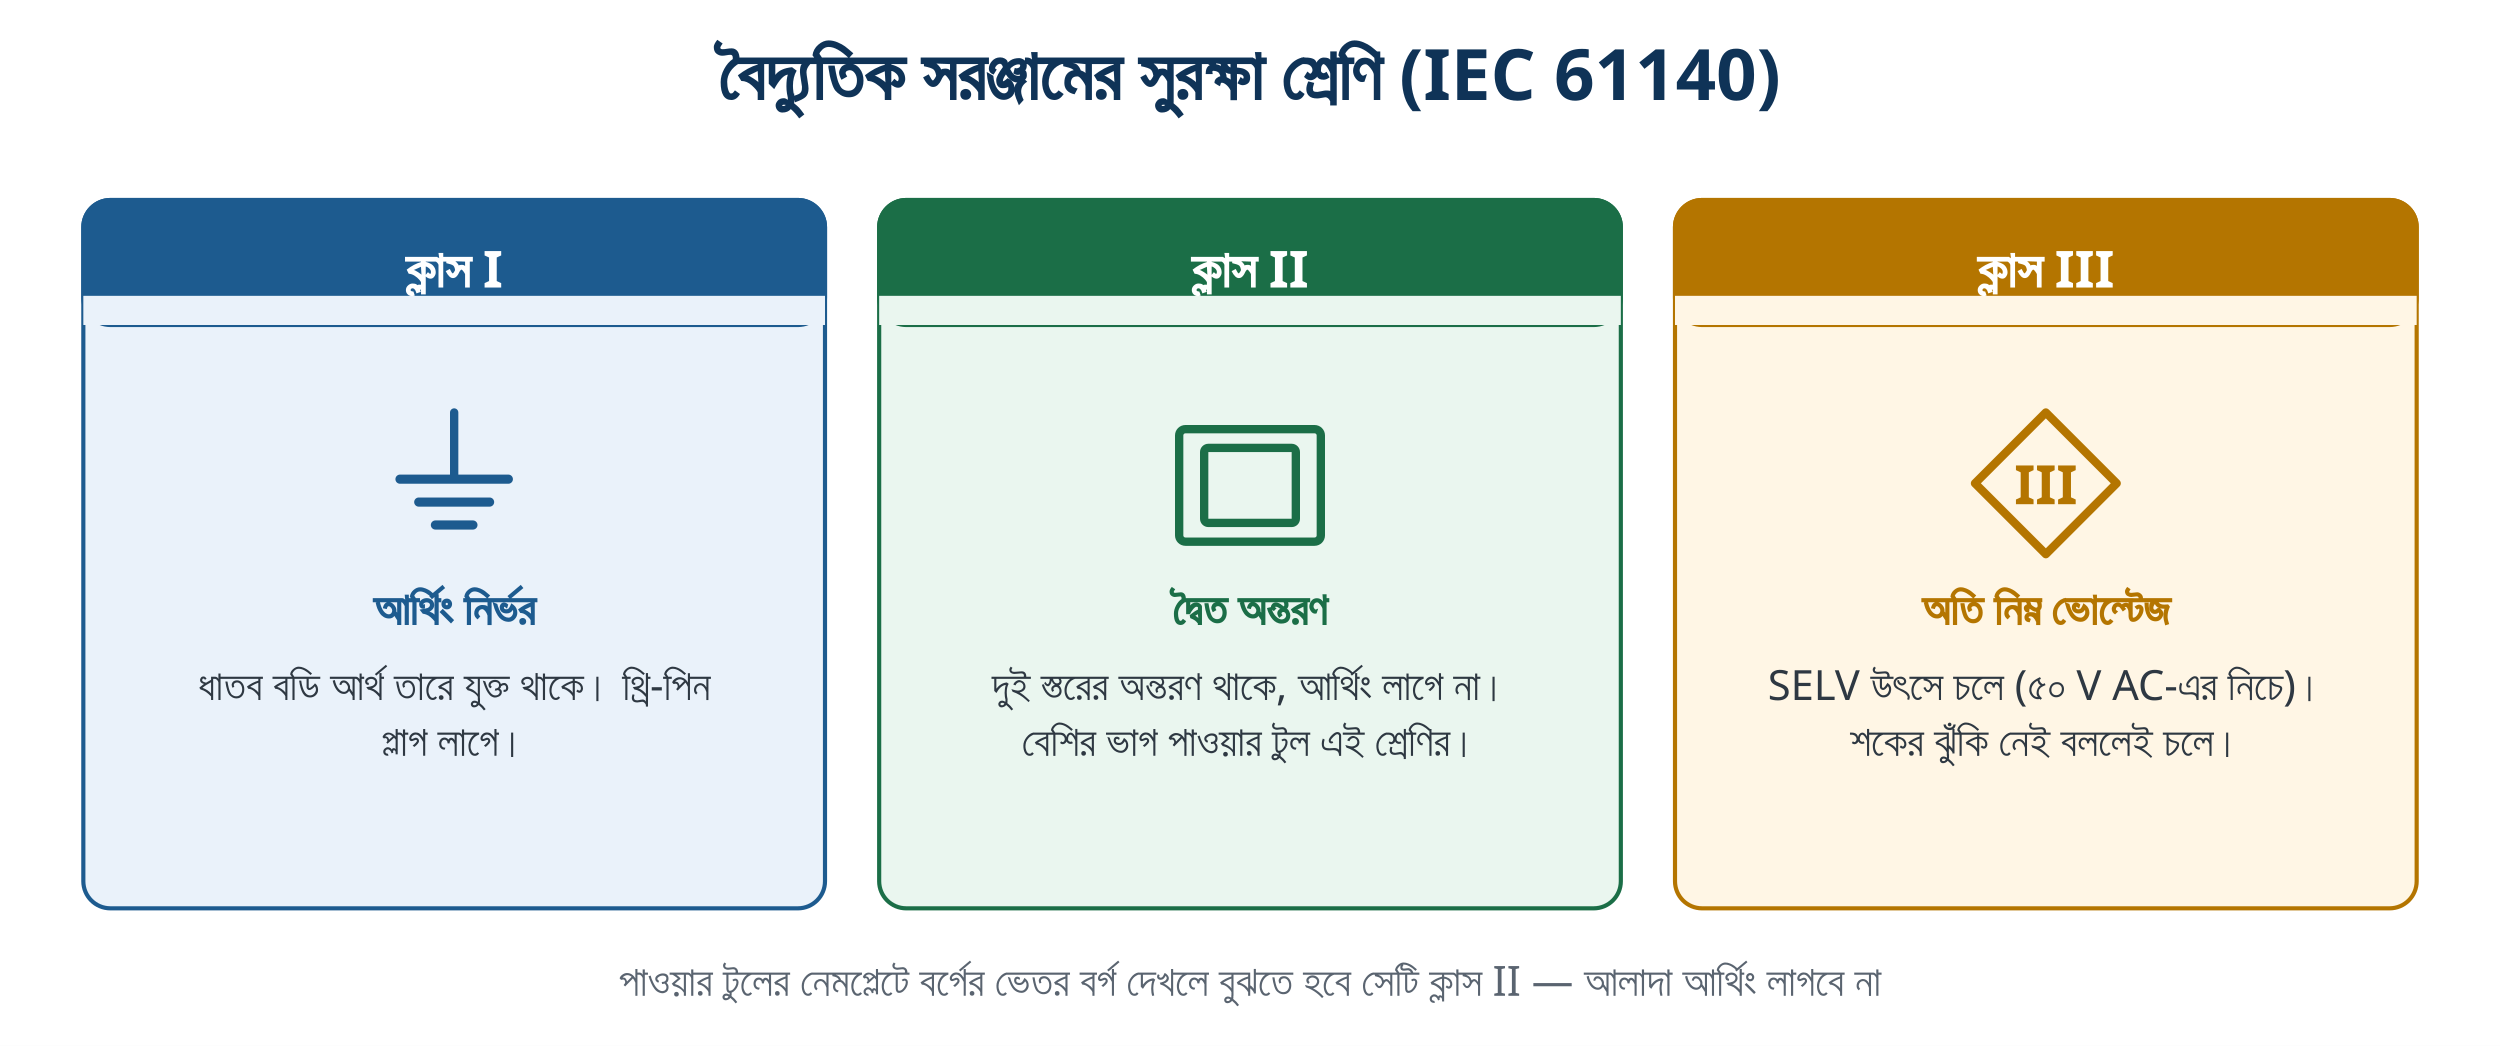
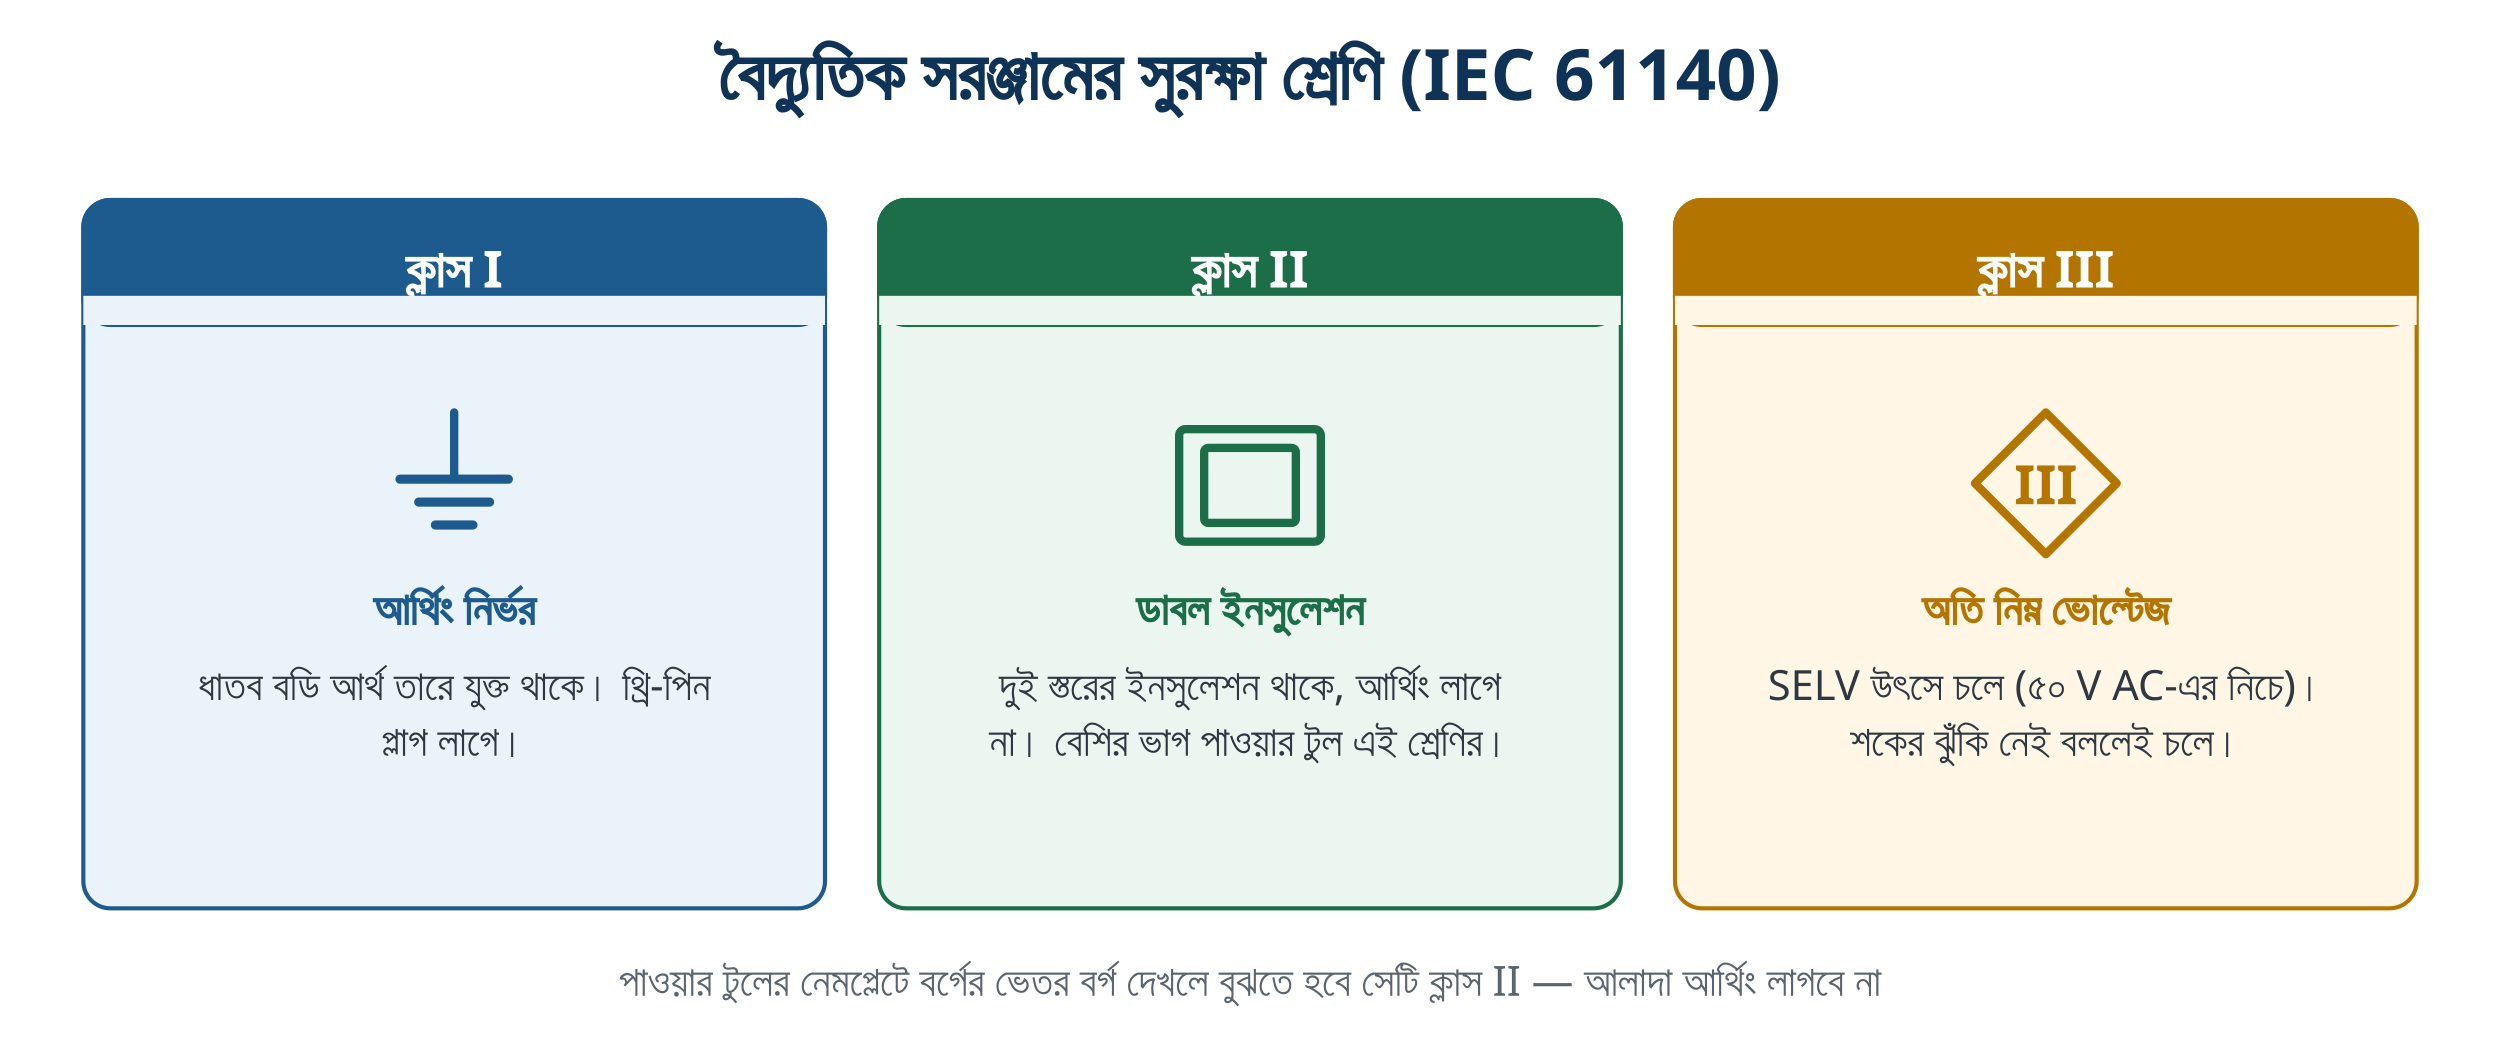
<svg xmlns="http://www.w3.org/2000/svg" width="1200" height="502" viewBox="0 0 1200 502">
  <rect width="1200" height="502" fill="#FFFFFF" />
  <text x="600.0" y="48.0" font-family="Kalpurush" font-size="34" font-weight="700" fill="#0F3357" text-anchor="middle">বৈদ্যুতিক সরঞ্জামের সুরক্ষা শ্রেণি (IEC 61140)</text>
  <rect x="40.0" y="96.0" width="356.0" height="340.0" rx="13" fill="#EAF2FA" stroke="#1D5B8F" stroke-width="2" />
  <rect x="40.0" y="96.0" width="356.0" height="60.0" rx="13" fill="#1D5B8F" stroke="#1D5B8F" stroke-width="2" />
  <rect x="40.0" y="142.0" width="356.0" height="14.0" rx="0" fill="#EAF2FA" stroke="none" stroke-width="0" />
  <text x="218.0" y="138.0" font-family="Kalpurush" font-size="24.5" font-weight="700" fill="#FFFFFF" text-anchor="middle">ক্লাস I</text>
  <line x1="218.0" y1="198.0" x2="218.0" y2="228.0" stroke="#1D5B8F" stroke-width="4" stroke-linecap="round" />
  <line x1="192.0" y1="230.0" x2="244.0" y2="230.0" stroke="#1D5B8F" stroke-width="4.4" stroke-linecap="round" />
  <line x1="201.0" y1="241.0" x2="235.0" y2="241.0" stroke="#1D5B8F" stroke-width="4.4" stroke-linecap="round" />
  <line x1="209.0" y1="252.0" x2="227.0" y2="252.0" stroke="#1D5B8F" stroke-width="4.4" stroke-linecap="round" />
  <text x="218.0" y="300.0" font-family="Kalpurush" font-size="21.5" font-weight="700" fill="#1D5B8F" text-anchor="middle">আর্থিং নির্ভর</text>
  <text x="218.0" y="336.0" font-family="Kalpurush" font-size="20" font-weight="400" fill="#2E3842" text-anchor="middle">ধাতব বডি আর্থ তারে যুক্ত থাকে। থ্রি-পিন</text>
  <text x="218.0" y="362.8" font-family="Kalpurush" font-size="20" font-weight="400" fill="#2E3842" text-anchor="middle">প্লাগ লাগে।</text>
  <rect x="422.0" y="96.0" width="356.0" height="340.0" rx="13" fill="#EAF6EF" stroke="#1B6E47" stroke-width="2" />
  <rect x="422.0" y="96.0" width="356.0" height="60.0" rx="13" fill="#1B6E47" stroke="#1B6E47" stroke-width="2" />
  <rect x="422.0" y="142.0" width="356.0" height="14.0" rx="0" fill="#EAF6EF" stroke="none" stroke-width="0" />
  <text x="600.0" y="138.0" font-family="Kalpurush" font-size="24.5" font-weight="700" fill="#FFFFFF" text-anchor="middle">ক্লাস II</text>
  <rect x="566.0" y="206.0" width="68.0" height="54.0" rx="3" fill="none" stroke="#1B6E47" stroke-width="4" />
  <rect x="578.0" y="215.0" width="44.0" height="36.0" rx="2" fill="none" stroke="#1B6E47" stroke-width="4" />
-   <text x="600.0" y="300.0" font-family="Kalpurush" font-size="21.5" font-weight="700" fill="#1B6E47" text-anchor="middle">দ্বৈত অন্তরণ</text>
-   <text x="600.0" y="336.0" font-family="Kalpurush" font-size="20" font-weight="400" fill="#2E3842" text-anchor="middle">দুই স্তরের অন্তরণ থাকে, আর্থিং লাগে না।</text>
-   <text x="600.0" y="362.8" font-family="Kalpurush" font-size="20" font-weight="400" fill="#2E3842" text-anchor="middle">বেশির ভাগ পাওয়ার টুল এই শ্রেণির।</text>
+   <text x="600.0" y="300.0" font-family="Kalpurush" font-size="21.5" font-weight="700" fill="#1B6E47" text-anchor="middle">ডাবল ইনসুলেশন</text>
+   <text x="600.0" y="336.0" font-family="Kalpurush" font-size="20" font-weight="400" fill="#2E3842" text-anchor="middle">দুই স্তরের ইনসুলেশন থাকে, আর্থিং লাগে</text>
+   <text x="600.0" y="362.8" font-family="Kalpurush" font-size="20" font-weight="400" fill="#2E3842" text-anchor="middle">না। বেশির ভাগ পাওয়ার টুল এই শ্রেণির।</text>
  <rect x="804.0" y="96.0" width="356.0" height="340.0" rx="13" fill="#FFF6E5" stroke="#B47500" stroke-width="2" />
  <rect x="804.0" y="96.0" width="356.0" height="60.0" rx="13" fill="#B47500" stroke="#B47500" stroke-width="2" />
  <rect x="804.0" y="142.0" width="356.0" height="14.0" rx="0" fill="#FFF6E5" stroke="none" stroke-width="0" />
  <text x="982.0" y="138.0" font-family="Kalpurush" font-size="24.5" font-weight="700" fill="#FFFFFF" text-anchor="middle">ক্লাস III</text>
  <polygon points="982.0,198.0 1016.0,232.0 982.0,266.0 948.0,232.0" fill="none" stroke="#B47500" stroke-width="4" stroke-linejoin="round" />
  <text x="982.0" y="242.0" font-family="Kalpurush" font-size="26" font-weight="700" fill="#B47500" text-anchor="middle">III</text>
  <text x="982.0" y="300.0" font-family="Kalpurush" font-size="21.5" font-weight="700" fill="#B47500" text-anchor="middle">অতি নিম্ন ভোল্টেজ</text>
  <text x="982.0" y="336.0" font-family="Kalpurush" font-size="20" font-weight="400" fill="#2E3842" text-anchor="middle">SELV উৎসে চলে (৫০ V AC-এর নিচে)।</text>
  <text x="982.0" y="362.8" font-family="Kalpurush" font-size="20" font-weight="400" fill="#2E3842" text-anchor="middle">শকের ঝুঁকি নেই বললেই চলে।</text>
  <text x="600.0" y="478.0" font-family="Kalpurush" font-size="20" font-weight="400" fill="#5A6470" text-anchor="middle">পাওয়ার টুলের নেমপ্লেটে বর্গের ভেতর বর্গ দেখলে বুঝতে হবে সেটি ক্লাস II — আলাদা আর্থিং লাগবে না</text>
</svg>
